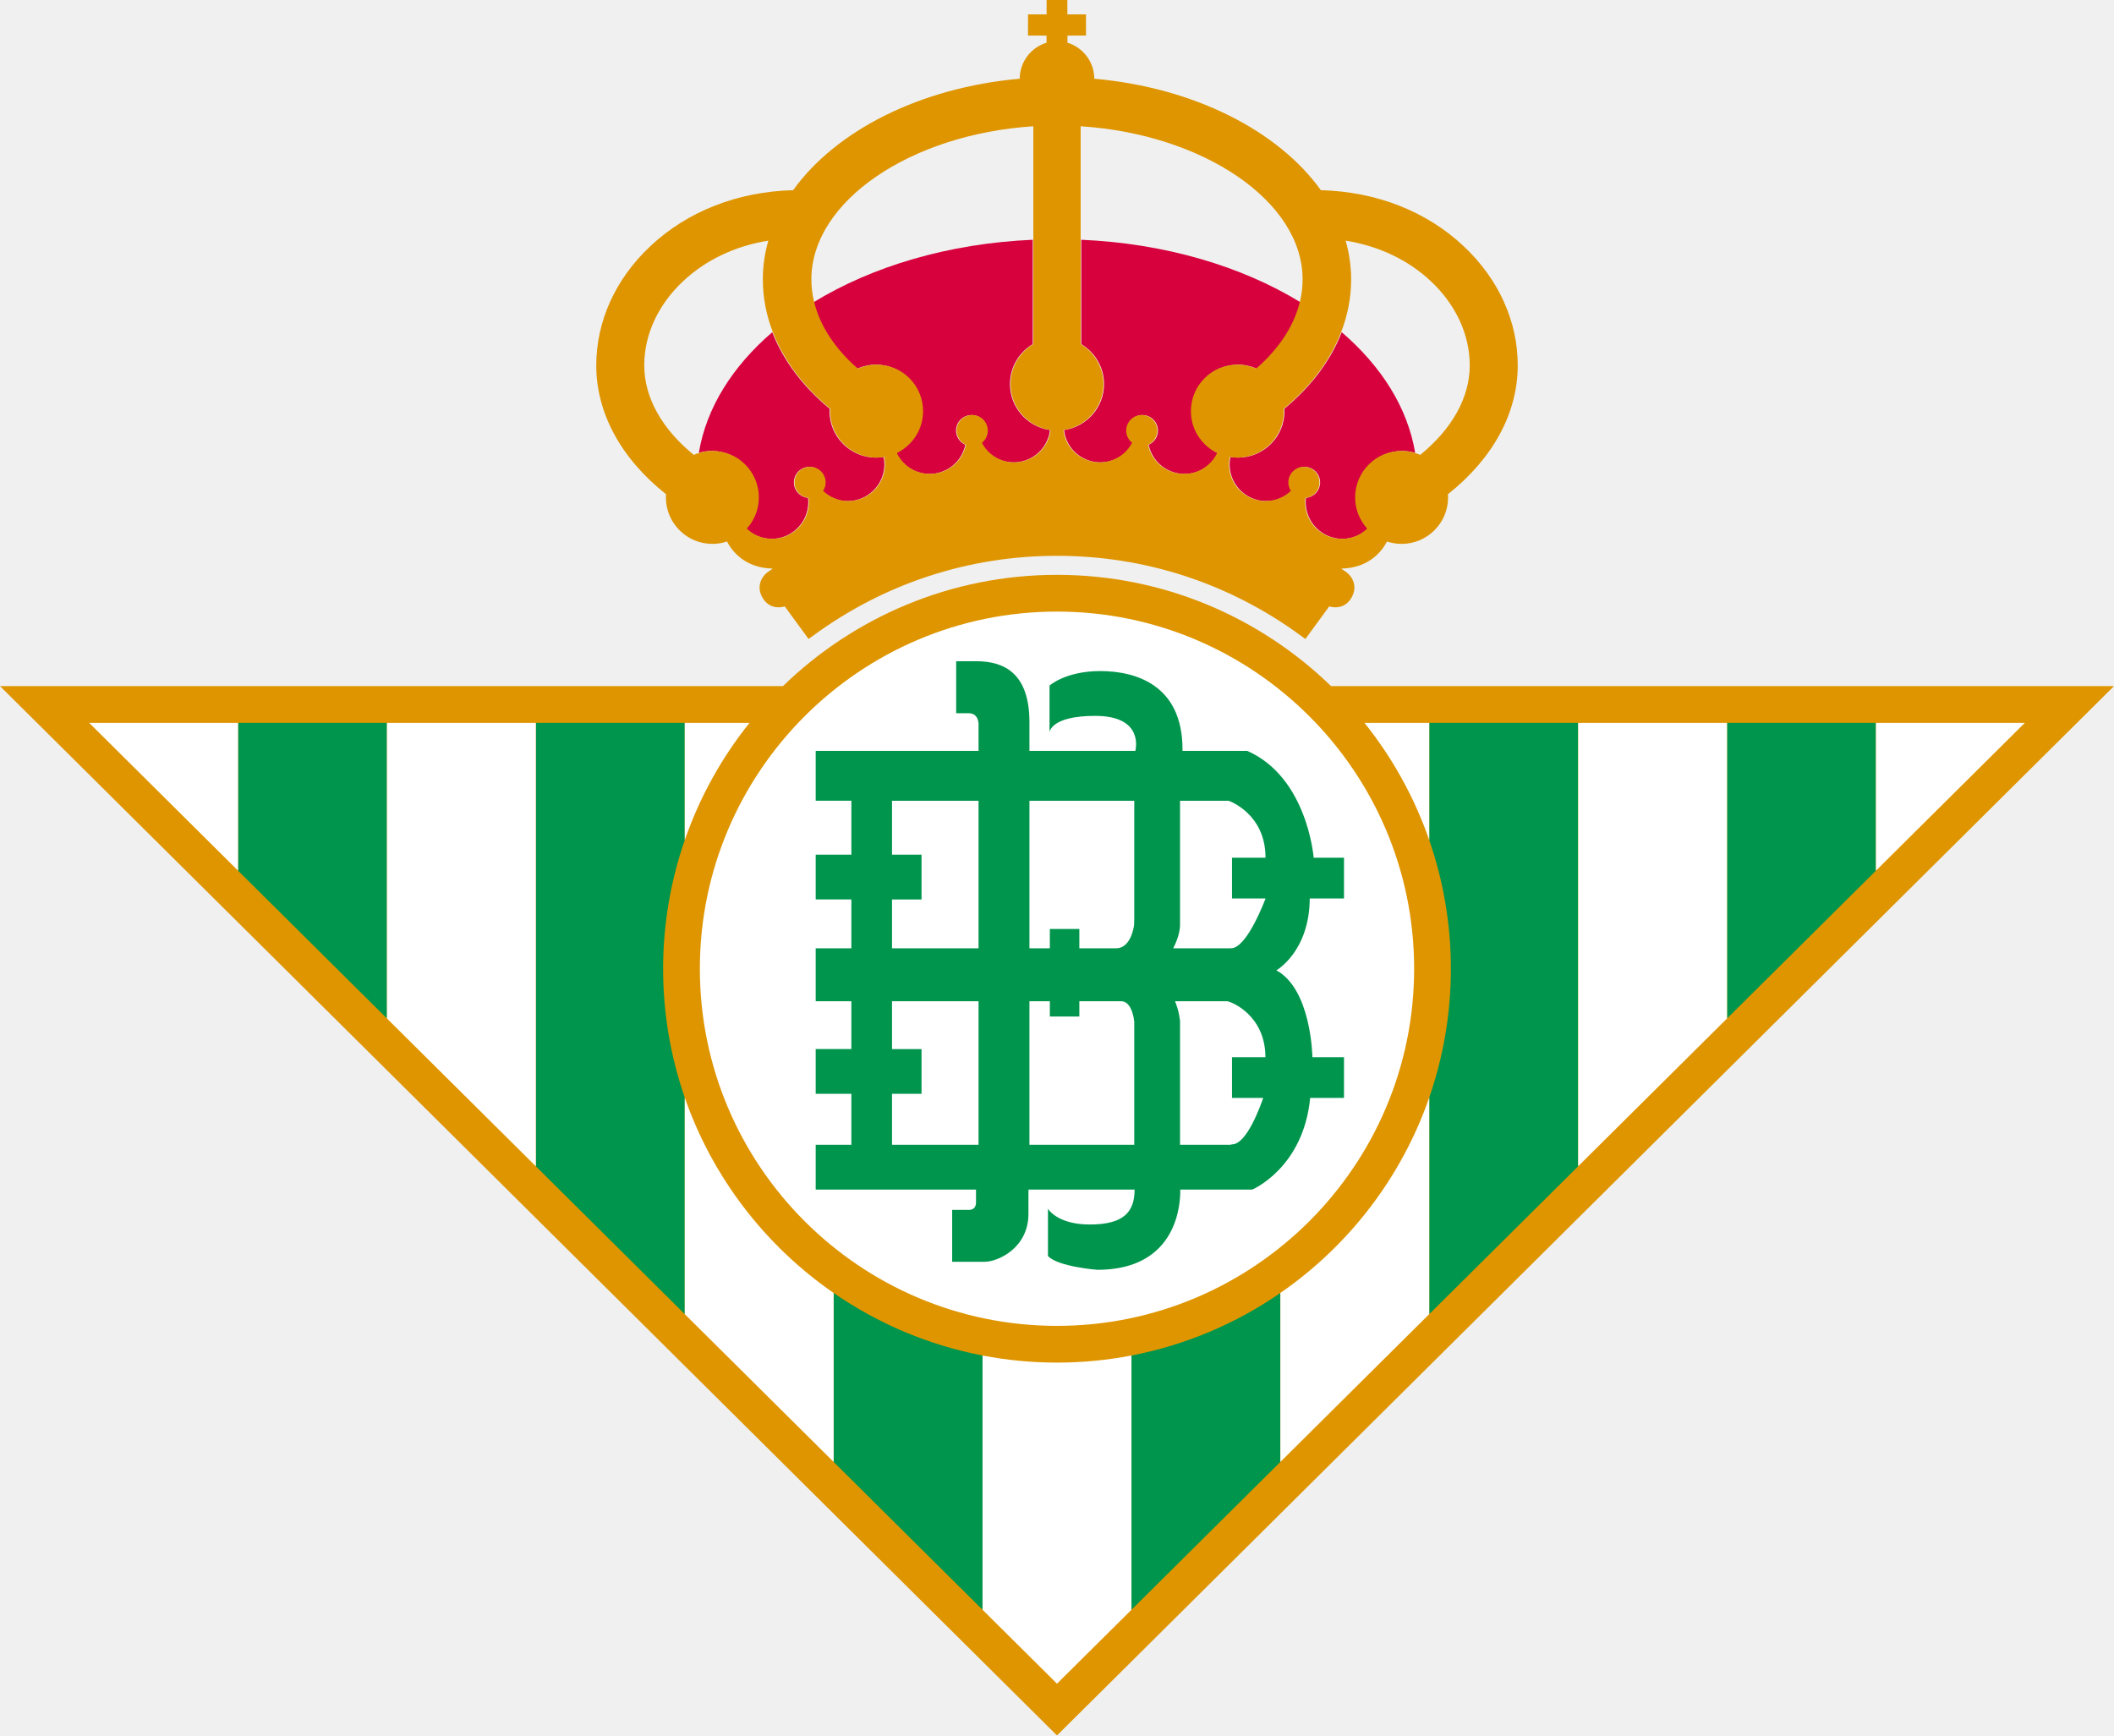
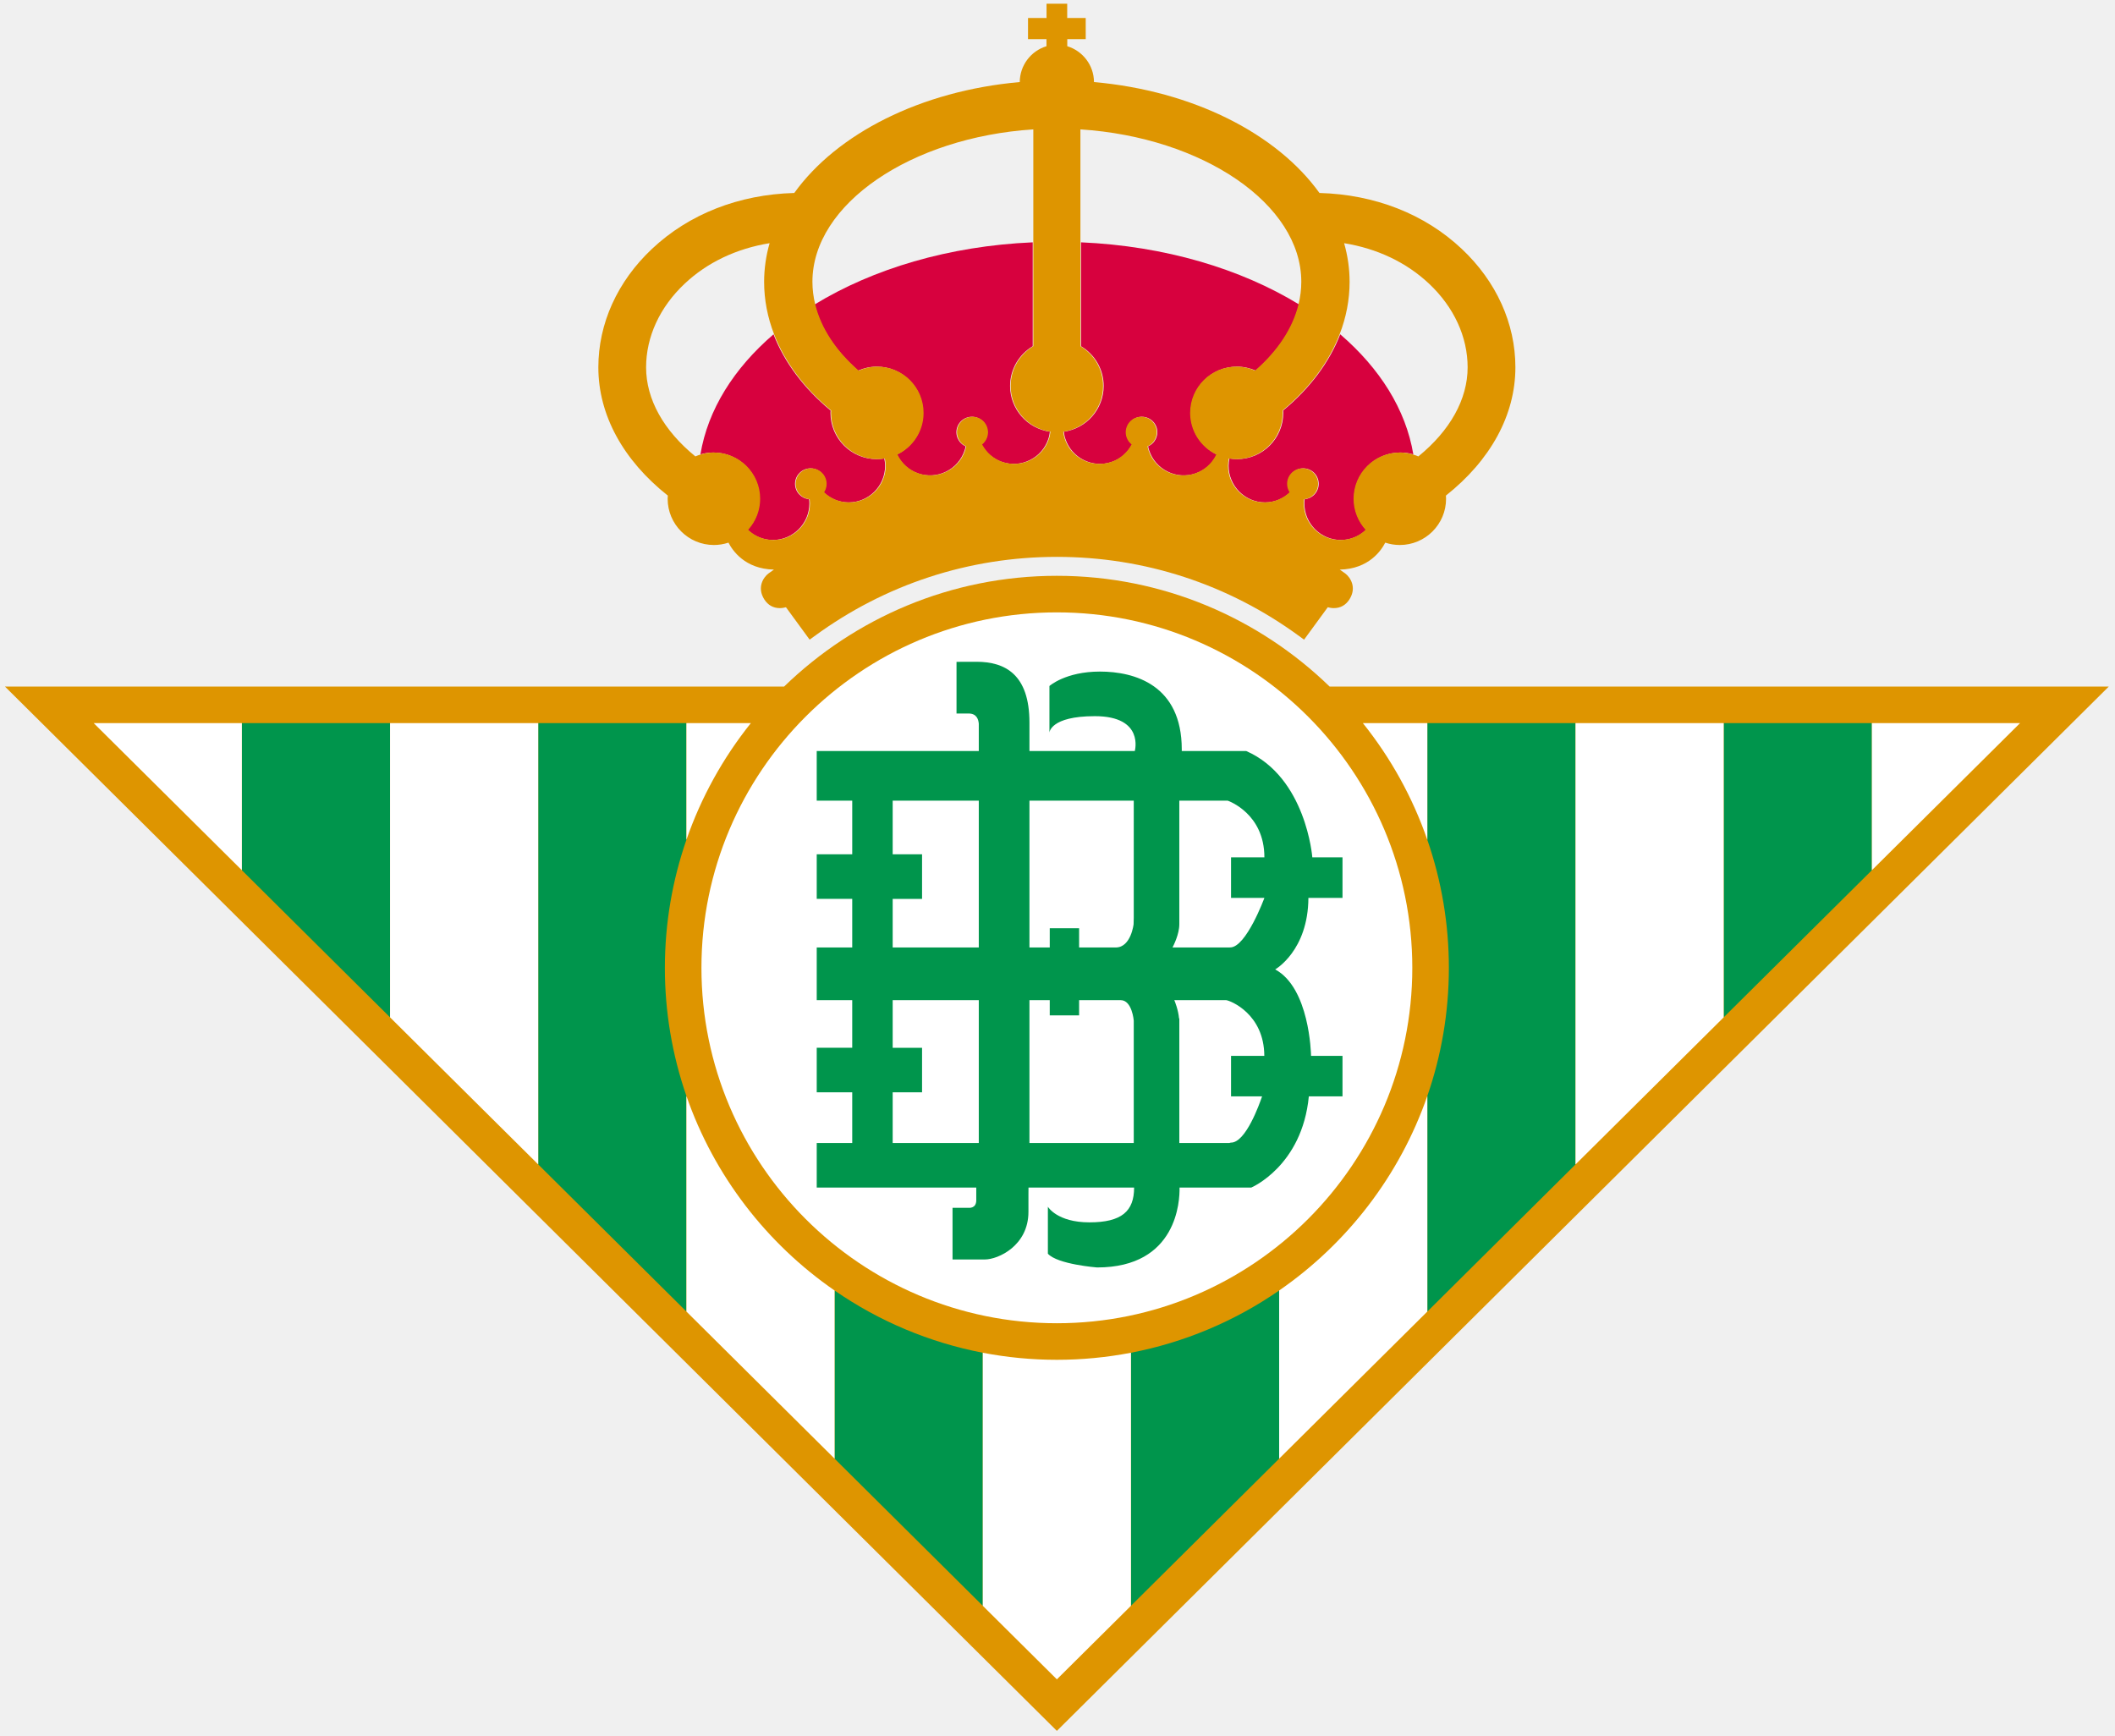
- <svg xmlns="http://www.w3.org/2000/svg" xml:space="preserve" width="178.662" height="146.671" viewBox="0 0 178.662 464.655">
+ <svg xmlns="http://www.w3.org/2000/svg" xml:space="preserve" width="569" height="467" viewBox="-195 -1 569 467">
  <path d="M162.704 183.7c-18.998-18.427-44.885-29.791-73.38-29.791-28.491 0-54.375 11.364-73.371 29.791H-193.67l283 280.955 283-280.955z" style="fill:#de9500" data-source="https://football-logos.cc" />
  <path d="M89.324 163.746c52.72 0 95.629 42.895 95.629 95.627 0 52.729-42.908 95.617-95.63 95.617S-6.29 312.101-6.29 259.373c0-52.733 42.893-95.627 95.615-95.627" style="fill:#fff" />
  <path d="M45.158 240.825h7.905v-11.992h-7.905v-14.436h23.166v39.5H45.158zm0 52.037h7.905v-11.979h-7.905V268.07h23.166v38.436H45.158zm64.858 13.643H81.953v-38.436h5.462v4.098h7.898v-4.098h11.177c3.09 0 3.525 5.511 3.525 5.511zm0-60.673-.043 1.802s-.692 6.174-4.712 6.264h-9.947v-5.17h-7.898v5.17h-5.462v-39.5h28.063zm34.525 48.127c-.711 2.069-4.394 12.437-8.353 12.437-.203 0-.327.079-.46.11h-13.454v-33.521h-.077c-.183-2.226-1.133-4.617-1.275-4.915h13.946c1.1.108 10.232 3.678 10.27 14.993h-8.95v10.896zm.62-53.403v.014s-4.906 13.314-9.202 13.314l-.292.013H120.44c.222-.436 1.833-3.497 1.833-6.264v-33.237h13c.232.077 9.887 3.483 9.887 15.25h-8.973v10.909h8.973zm21.013-10.909h-8.122c0-.088-1.686-21.547-17.79-28.603h-17.33v-.428c0-17.375-12.735-20.943-22.015-20.943-9.271 0-13.586 3.882-13.586 3.882v12.529s.22-4.414 12.22-4.414c13.37 0 10.745 9.366 10.745 9.366v.007H81.953v-7.645c0-12.961-6.558-16.361-14.223-16.361l-5.396.017v13.9h3.26c2.176 0 2.633 1.622 2.73 2.744v7.344h-43.6v13.352h9.552v14.436h-9.551v11.992h9.55v13.072h-9.55v14.173h9.55v12.813h-9.55v11.979h9.55v13.644h-9.55v11.992h42.922v3.4c0 2.318-2.052 2.038-2.052 2.038h-4.333v13.901h8.695c3.575 0 11.726-3.699 11.726-12.818v-4.893l.014-1.629h28.413c0 6.344-3.322 9.356-12.037 9.356-8.711 0-11.161-4.204-11.161-4.204v12.635c2.587 2.882 13.232 3.701 13.232 3.701 21.633 0 22.27-18.088 22.188-21.488h19.285s13.689-5.769 15.5-24.539h9.056v-10.896h-8.458c-.02-.792-.436-18.261-9.652-23.258 0 0 8.857-5.01 8.937-19.235l-.063-.014h9.237z" style="fill:#00954c" />
  <path d="M88.237 357.599v39.578l39.866 39.578v-79.156z" style="fill:#00954c" transform="translate(-218.17 -164.062)" />
  <path d="M88.237 397.177v-39.578H48.371z" style="fill:#fff" transform="translate(-218.17 -164.062)" />
  <path d="M-16.128 259.373c0-12.057 2.05-23.639 5.794-34.438v-31.398H-50.2v118.734l39.866 39.577V293.85a105 105 0 0 1-5.794-34.477" style="fill:#00954c" />
  <path d="M167.969 357.599h-39.866v79.156l39.866 39.578z" style="fill:#fff" transform="translate(-218.17 -164.062)" />
  <path d="M29.532 346.186v45.24l39.866 39.578V362.93a104.9 104.9 0 0 1-39.866-16.744" style="fill:#00954c" />
  <path d="M-10.334 293.85v57.998l39.866 39.578v-45.24C11.22 333.535-2.911 315.249-10.334 293.85M7.007 193.537h-17.341v31.398a105.5 105.5 0 0 1 17.34-31.398" style="fill:#fff" data-source="https://football-logos.cc" />
  <path d="M109.264 362.928v68.076l39.866-39.578v-45.244a104.9 104.9 0 0 1-39.866 16.746" style="fill:#00954c" />
  <path d="M89.324 364.827c-6.812 0-13.471-.657-19.926-1.896v68.074l19.933 19.789 19.933-19.789v-68.077a105.7 105.7 0 0 1-19.94 1.899" style="fill:#fff" />
  <path d="M188.996 193.537v31.4a105 105 0 0 1 5.794 34.436c0 12.068-2.044 23.667-5.794 34.476v58l39.866-39.578V193.537z" style="fill:#00954c" />
  <path d="M149.13 346.182v45.244l39.866-39.578v-58c-7.424 21.397-21.555 39.682-39.866 52.334m22.522-152.645a105.5 105.5 0 0 1 17.344 31.4v-31.4z" style="fill:#fff" />
  <path d="m486.897 436.754 39.866-39.577v-39.578h-39.866z" style="fill:#00954c" transform="translate(-218.17 -164.062)" />
  <path d="M486.897 357.599h-39.866v118.733l39.866-39.578zm79.732 0h-39.866v39.578z" style="fill:#fff" transform="translate(-218.17 -164.062)" />
  <path d="M76.74 102.829c0-4.548 2.454-8.516 6.097-10.686v-27.95c-22.56.98-42.995 7.131-58.673 16.722 1.576 6.382 5.59 12.49 11.687 17.794a12.3 12.3 0 0 1 5.02-1.073c6.876 0 12.444 5.572 12.444 12.449 0 4.924-2.871 9.169-7.021 11.185l.066.159a9.78 9.78 0 0 0 5.676 4.95 9.8 9.8 0 0 0 7.513-.515 9.76 9.76 0 0 0 4.945-5.68c.127-.361.217-.731.294-1.108a4.154 4.154 0 0 1-2.272-5.116 4.17 4.17 0 0 1 5.287-2.62 4.173 4.173 0 0 1 2.623 5.283 4.17 4.17 0 0 1-1.37 1.934c1.155 2.184 3.099 3.917 5.514 4.723a9.77 9.77 0 0 0 7.513-.516 9.75 9.75 0 0 0 4.945-5.675c.222-.64.34-1.294.42-1.952-6.044-.853-10.708-6.024-10.708-12.308m-35.87 19.695c-6.874 0-12.445-5.569-12.445-12.439 0-.212.02-.423.039-.633-7.221-5.995-12.45-12.987-15.366-20.511-10.62 9.127-17.653 20.206-19.665 32.304a12.3 12.3 0 0 1 3.476-.504c6.866 0 12.437 5.569 12.437 12.442 0 3.213-1.23 6.142-3.237 8.351a9.78 9.78 0 0 0 6.798 2.741c5.422 0 9.837-4.412 9.837-9.834 0-.388-.033-.763-.08-1.14-2.114-.203-3.776-1.96-3.776-4.132a4.167 4.167 0 0 1 4.167-4.17 4.167 4.167 0 0 1 3.493 6.441c1.794 1.705 4.188 2.722 6.73 2.722 5.43 0 9.84-4.41 9.84-9.833 0-.677-.086-1.336-.221-1.984a12.5 12.5 0 0 1-2.026.179m61.051-19.695c0-4.548-2.454-8.516-6.097-10.686v-27.95c22.559.98 42.995 7.131 58.673 16.722-1.576 6.382-5.59 12.49-11.687 17.794a12.3 12.3 0 0 0-5.021-1.073c-6.875 0-12.443 5.572-12.443 12.449 0 4.924 2.87 9.169 7.02 11.185l-.065.159a9.78 9.78 0 0 1-5.676 4.95 9.8 9.8 0 0 1-7.513-.515 9.76 9.76 0 0 1-4.945-5.68 8 8 0 0 1-.294-1.108 4.154 4.154 0 0 0 2.272-5.116 4.17 4.17 0 0 0-5.287-2.62 4.173 4.173 0 0 0-2.623 5.283 4.17 4.17 0 0 0 1.37 1.934c-1.155 2.184-3.1 3.917-5.514 4.723a9.77 9.77 0 0 1-7.513-.516 9.75 9.75 0 0 1-4.945-5.675c-.222-.64-.34-1.294-.42-1.952 6.044-.853 10.708-6.024 10.708-12.308m35.868 19.695c6.876 0 12.447-5.569 12.447-12.439 0-.212-.02-.423-.04-.633 7.222-5.995 12.45-12.987 15.367-20.511 10.619 9.127 17.653 20.206 19.665 32.304a12.3 12.3 0 0 0-3.476-.504c-6.866 0-12.437 5.569-12.437 12.442 0 3.213 1.23 6.142 3.237 8.351a9.78 9.78 0 0 1-6.798 2.741c-5.422 0-9.837-4.412-9.837-9.834 0-.388.033-.763.08-1.14 2.114-.203 3.776-1.96 3.776-4.132a4.167 4.167 0 0 0-4.167-4.17 4.167 4.167 0 0 0-3.493 6.441c-1.794 1.705-4.188 2.722-6.731 2.722-5.43 0-9.84-4.41-9.84-9.833 0-.677.087-1.336.222-1.984a12.5 12.5 0 0 0 2.026.179" style="fill:#d7013e" />
  <path d="M212.688 97.828c0-11.795-5.123-23.118-14.432-31.869-9.98-9.409-23.423-14.639-38.28-15.043-11.454-15.944-33.994-27.472-60.66-29.84-.028-4.548-3.042-8.381-7.187-9.644V9.533l4.966-.007-.005-5.685-4.977.007L92.11 0l-2.78.003L86.55 0l-.002 3.848-4.977-.007-.005 5.685 4.966.007v1.899a10.15 10.15 0 0 0-7.188 9.644c-26.665 2.368-49.205 13.896-60.66 29.84-14.856.404-28.3 5.634-38.28 15.043-9.308 8.751-14.431 20.074-14.431 31.869 0 12.833 6.697 24.999 18.69 34.499-.02.282-.044.566-.044.855 0 6.865 5.574 12.438 12.449 12.438a12.5 12.5 0 0 0 3.916-.635c1.017 2.007 4.365 7.101 12.233 7.253-.487.349-.988.683-1.477 1.042-1.3.987-3.207 3.715-1.102 7.006.979 1.517 2.412 2.316 4.152 2.316.609 0 1.178-.105 1.658-.231l6.374 8.717 1.27-.929c19.055-13.96 41.608-21.346 65.236-21.346s46.182 7.386 65.235 21.346l1.27.929 6.375-8.717c.48.126 1.049.231 1.658.231 1.74 0 3.173-.8 4.152-2.316 2.105-3.291.198-6.019-1.102-7.006-.488-.36-.99-.694-1.477-1.042 7.868-.152 11.217-5.246 12.233-7.253 1.234.409 2.549.635 3.916.635 6.875 0 12.449-5.574 12.449-12.438 0-.289-.025-.573-.044-.855 11.997-9.5 18.694-21.666 18.694-34.499M33.44 134.157c-2.547 0-4.94-1.017-6.734-2.723.428-.651.68-1.43.68-2.269a4.17 4.17 0 0 0-4.173-4.168 4.17 4.17 0 0 0-4.167 4.168c0 2.174 1.662 3.931 3.778 4.134a10 10 0 0 1 .078 1.14c0 5.423-4.413 9.833-9.837 9.833a9.77 9.77 0 0 1-6.796-2.741 12.4 12.4 0 0 0 3.237-8.349c0-6.873-5.572-12.442-12.438-12.442-1.215 0-2.372.178-3.474.504-.521.154-1.03.325-1.521.542-8.514-6.937-13.253-15.353-13.253-23.959 0-8.216 3.688-16.218 10.385-22.514 6.103-5.746 13.98-9.452 22.843-10.89a37.7 37.7 0 0 0-1.475 10.39c0 4.837.922 9.577 2.686 14.126 2.914 7.525 8.144 14.515 15.364 20.509a7 7 0 0 0-.04.634c0 6.872 5.575 12.439 12.447 12.439.693 0 1.36-.072 2.027-.179.129.646.218 1.307.218 1.981 0 5.425-4.41 9.834-9.835 9.834m53.746-17.068a9.75 9.75 0 0 1-4.943 5.675 9.78 9.78 0 0 1-7.513.514c-2.417-.807-4.36-2.538-5.514-4.723a4.14 4.14 0 0 0 1.368-1.934c.73-2.187-.443-4.553-2.623-5.281a4.174 4.174 0 0 0-5.29 2.62 4.16 4.16 0 0 0 2.277 5.116 9.77 9.77 0 0 1-5.241 6.788 9.8 9.8 0 0 1-7.513.513 9.8 9.8 0 0 1-5.676-4.947l-.066-.163c4.15-2.015 7.02-6.26 7.02-11.184 0-6.875-5.567-12.449-12.442-12.449-1.793 0-3.487.391-5.023 1.075-6.094-5.304-10.107-11.412-11.684-17.794a25.4 25.4 0 0 1-.756-6.101c0-20.97 26.6-38.886 59.426-41.006v58.333c-3.64 2.172-6.094 6.139-6.094 10.688 0 6.284 4.66 11.455 10.706 12.308-.081.657-.2 1.31-.42 1.952m44.955 4.341a9.8 9.8 0 0 1-5.676 4.947 9.8 9.8 0 0 1-7.513-.513 9.77 9.77 0 0 1-5.241-6.788 4.16 4.16 0 0 0 2.277-5.116 4.173 4.173 0 0 0-5.29-2.62c-2.18.728-3.354 3.094-2.623 5.281a4.15 4.15 0 0 0 1.368 1.934c-1.153 2.186-3.097 3.917-5.514 4.723a9.78 9.78 0 0 1-7.513-.514 9.76 9.76 0 0 1-4.943-5.675c-.22-.642-.338-1.294-.42-1.952 6.045-.853 10.706-6.024 10.706-12.308 0-4.548-2.454-8.516-6.094-10.688V33.808c32.825 2.121 59.426 20.036 59.426 41.006 0 2.053-.26 4.088-.756 6.101-1.576 6.382-5.59 12.49-11.684 17.794a12.3 12.3 0 0 0-5.023-1.075c-6.875 0-12.443 5.574-12.443 12.449 0 4.924 2.87 9.169 7.02 11.184zm54.445.357c-.491-.218-1-.388-1.521-.542a12.2 12.2 0 0 0-3.474-.504c-6.866 0-12.438 5.569-12.438 12.442 0 3.211 1.232 6.142 3.237 8.349a9.77 9.77 0 0 1-6.796 2.741c-5.424 0-9.837-4.41-9.837-9.833 0-.388.033-.765.078-1.14 2.116-.203 3.778-1.96 3.778-4.134a4.17 4.17 0 0 0-4.167-4.168 4.17 4.17 0 0 0-4.174 4.168c0 .839.253 1.618.68 2.269-1.793 1.706-4.187 2.723-6.733 2.723-5.426 0-9.836-4.41-9.836-9.833 0-.675.089-1.336.218-1.981.666.106 1.334.179 2.027.179 6.872 0 12.446-5.567 12.446-12.439 0-.213-.02-.423-.04-.634 7.222-5.994 12.45-12.984 15.365-20.509 1.764-4.549 2.686-9.289 2.686-14.126 0-3.554-.514-7.027-1.475-10.39 8.862 1.438 16.74 5.144 22.843 10.89 6.697 6.296 10.385 14.298 10.385 22.514 0 8.605-4.738 17.021-13.252 23.958" style="fill:#de9500" data-source="https://football-logos.cc" />
</svg>
